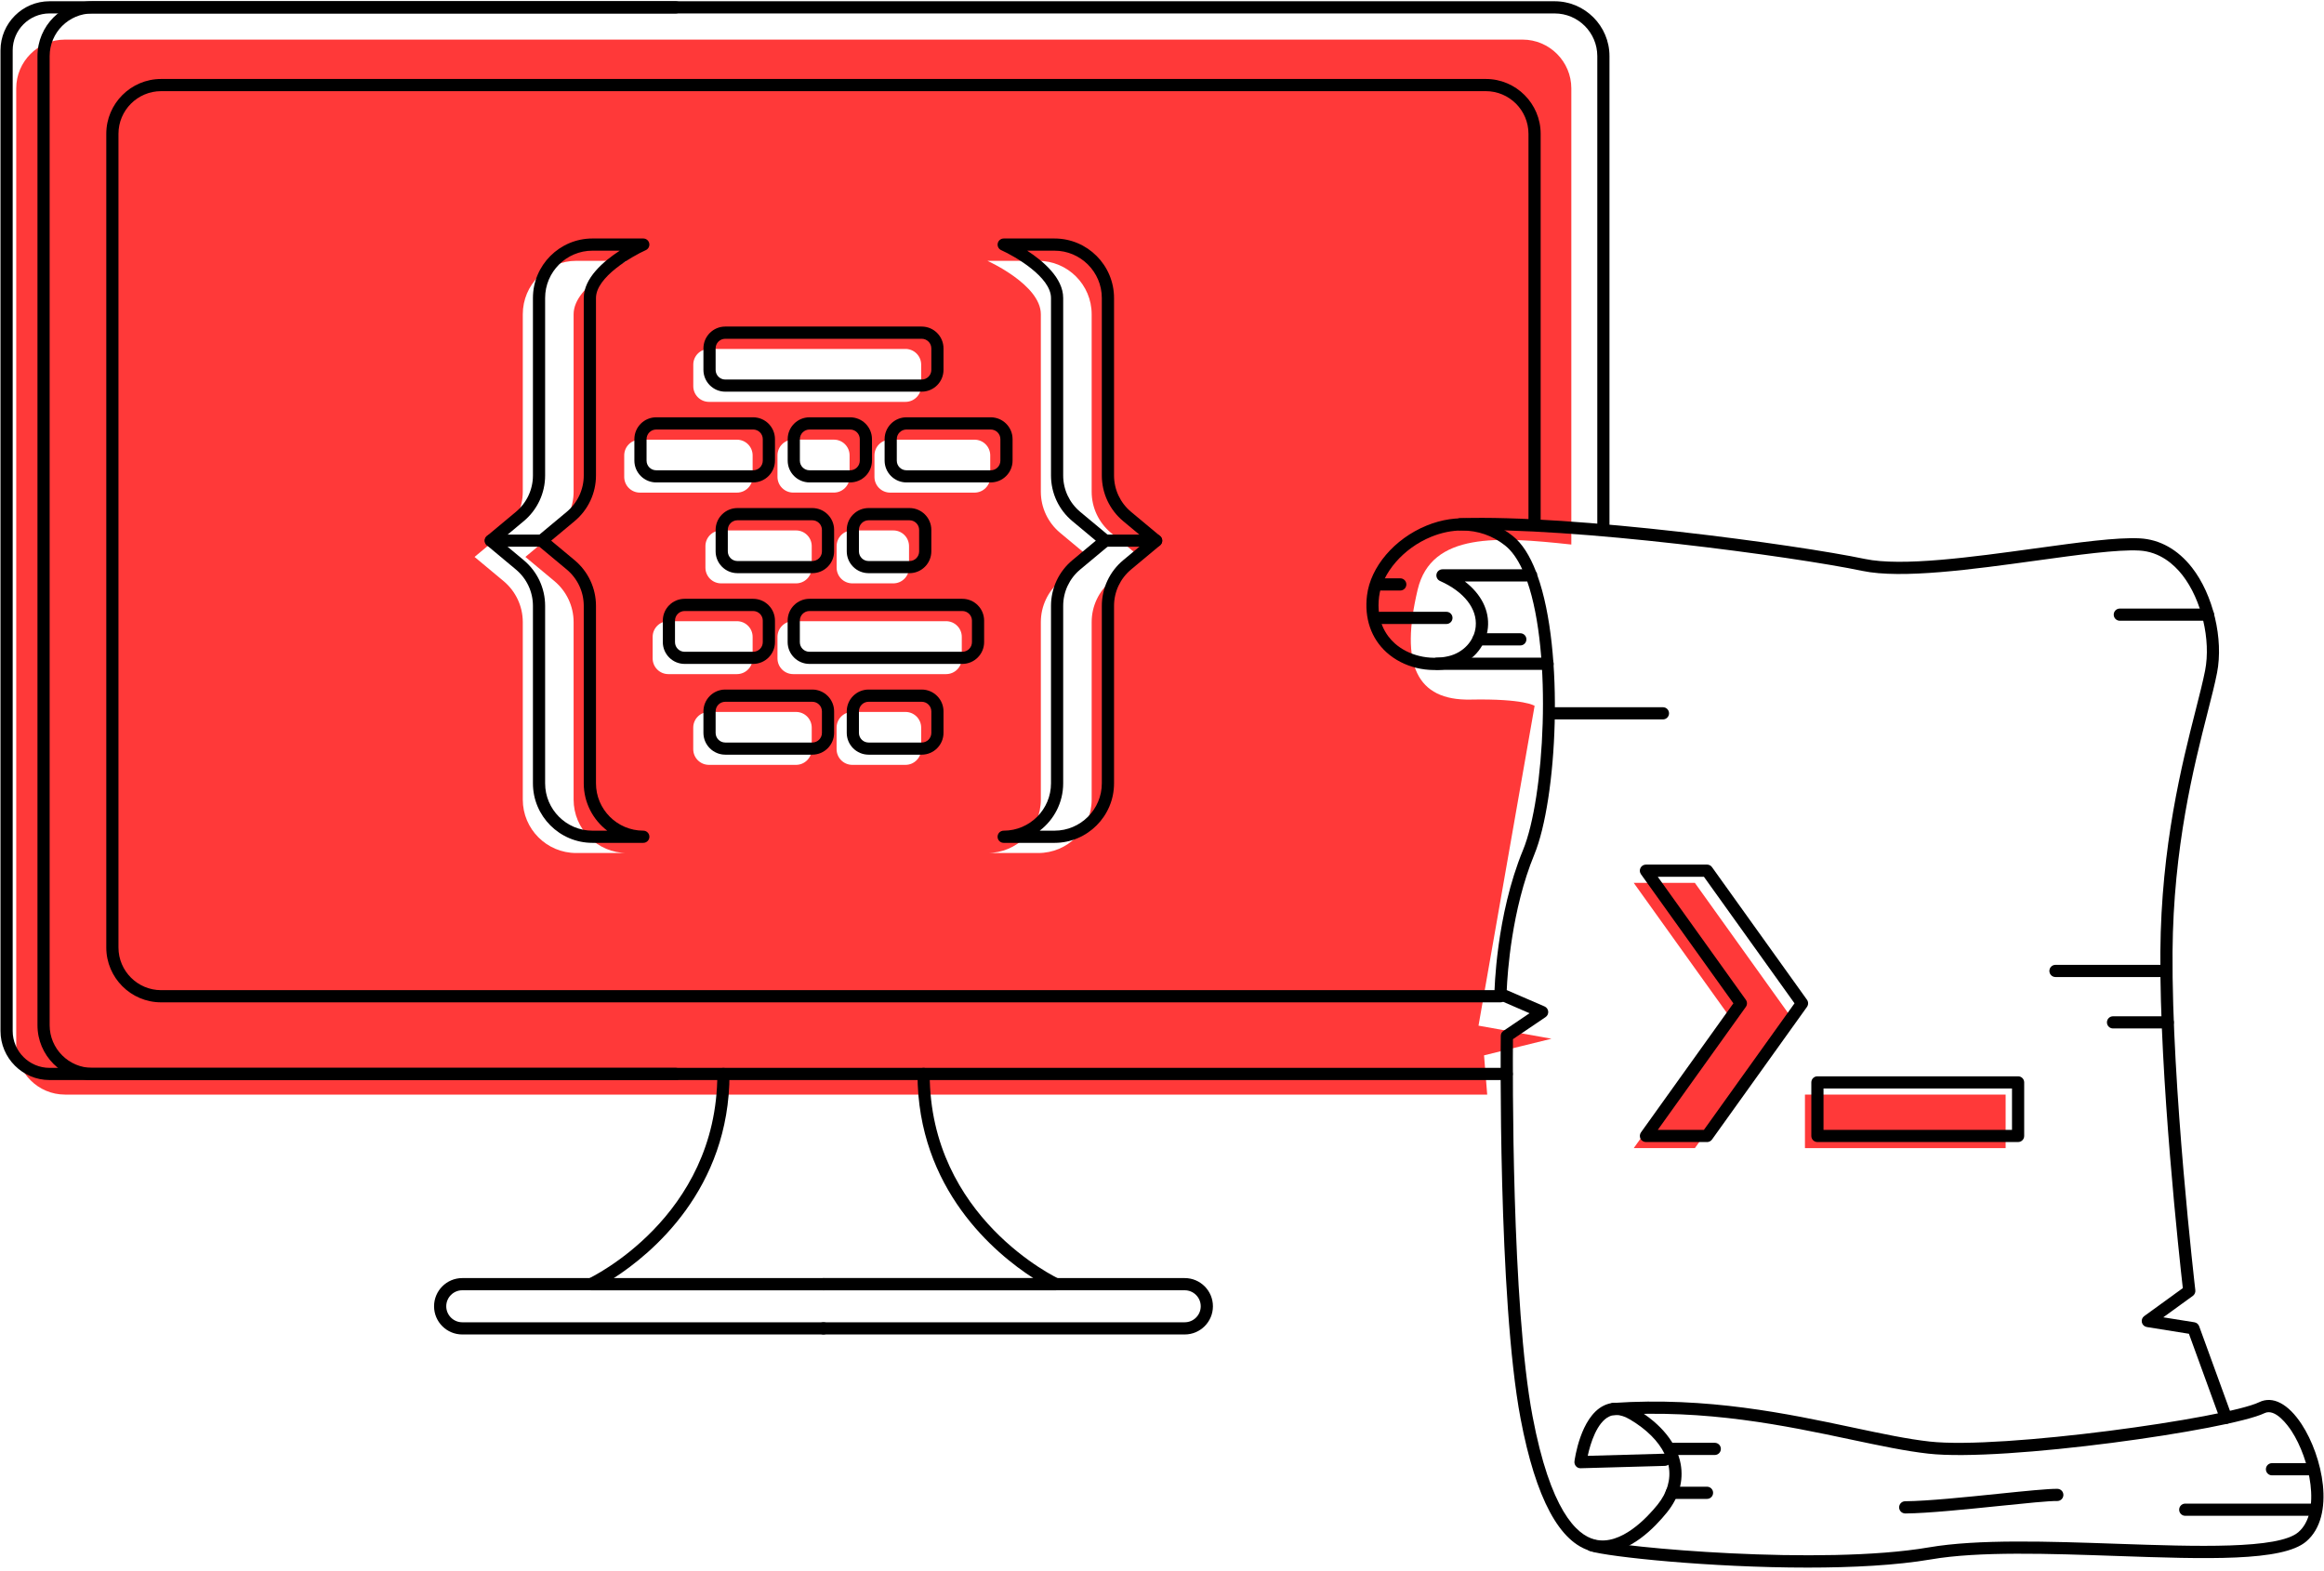
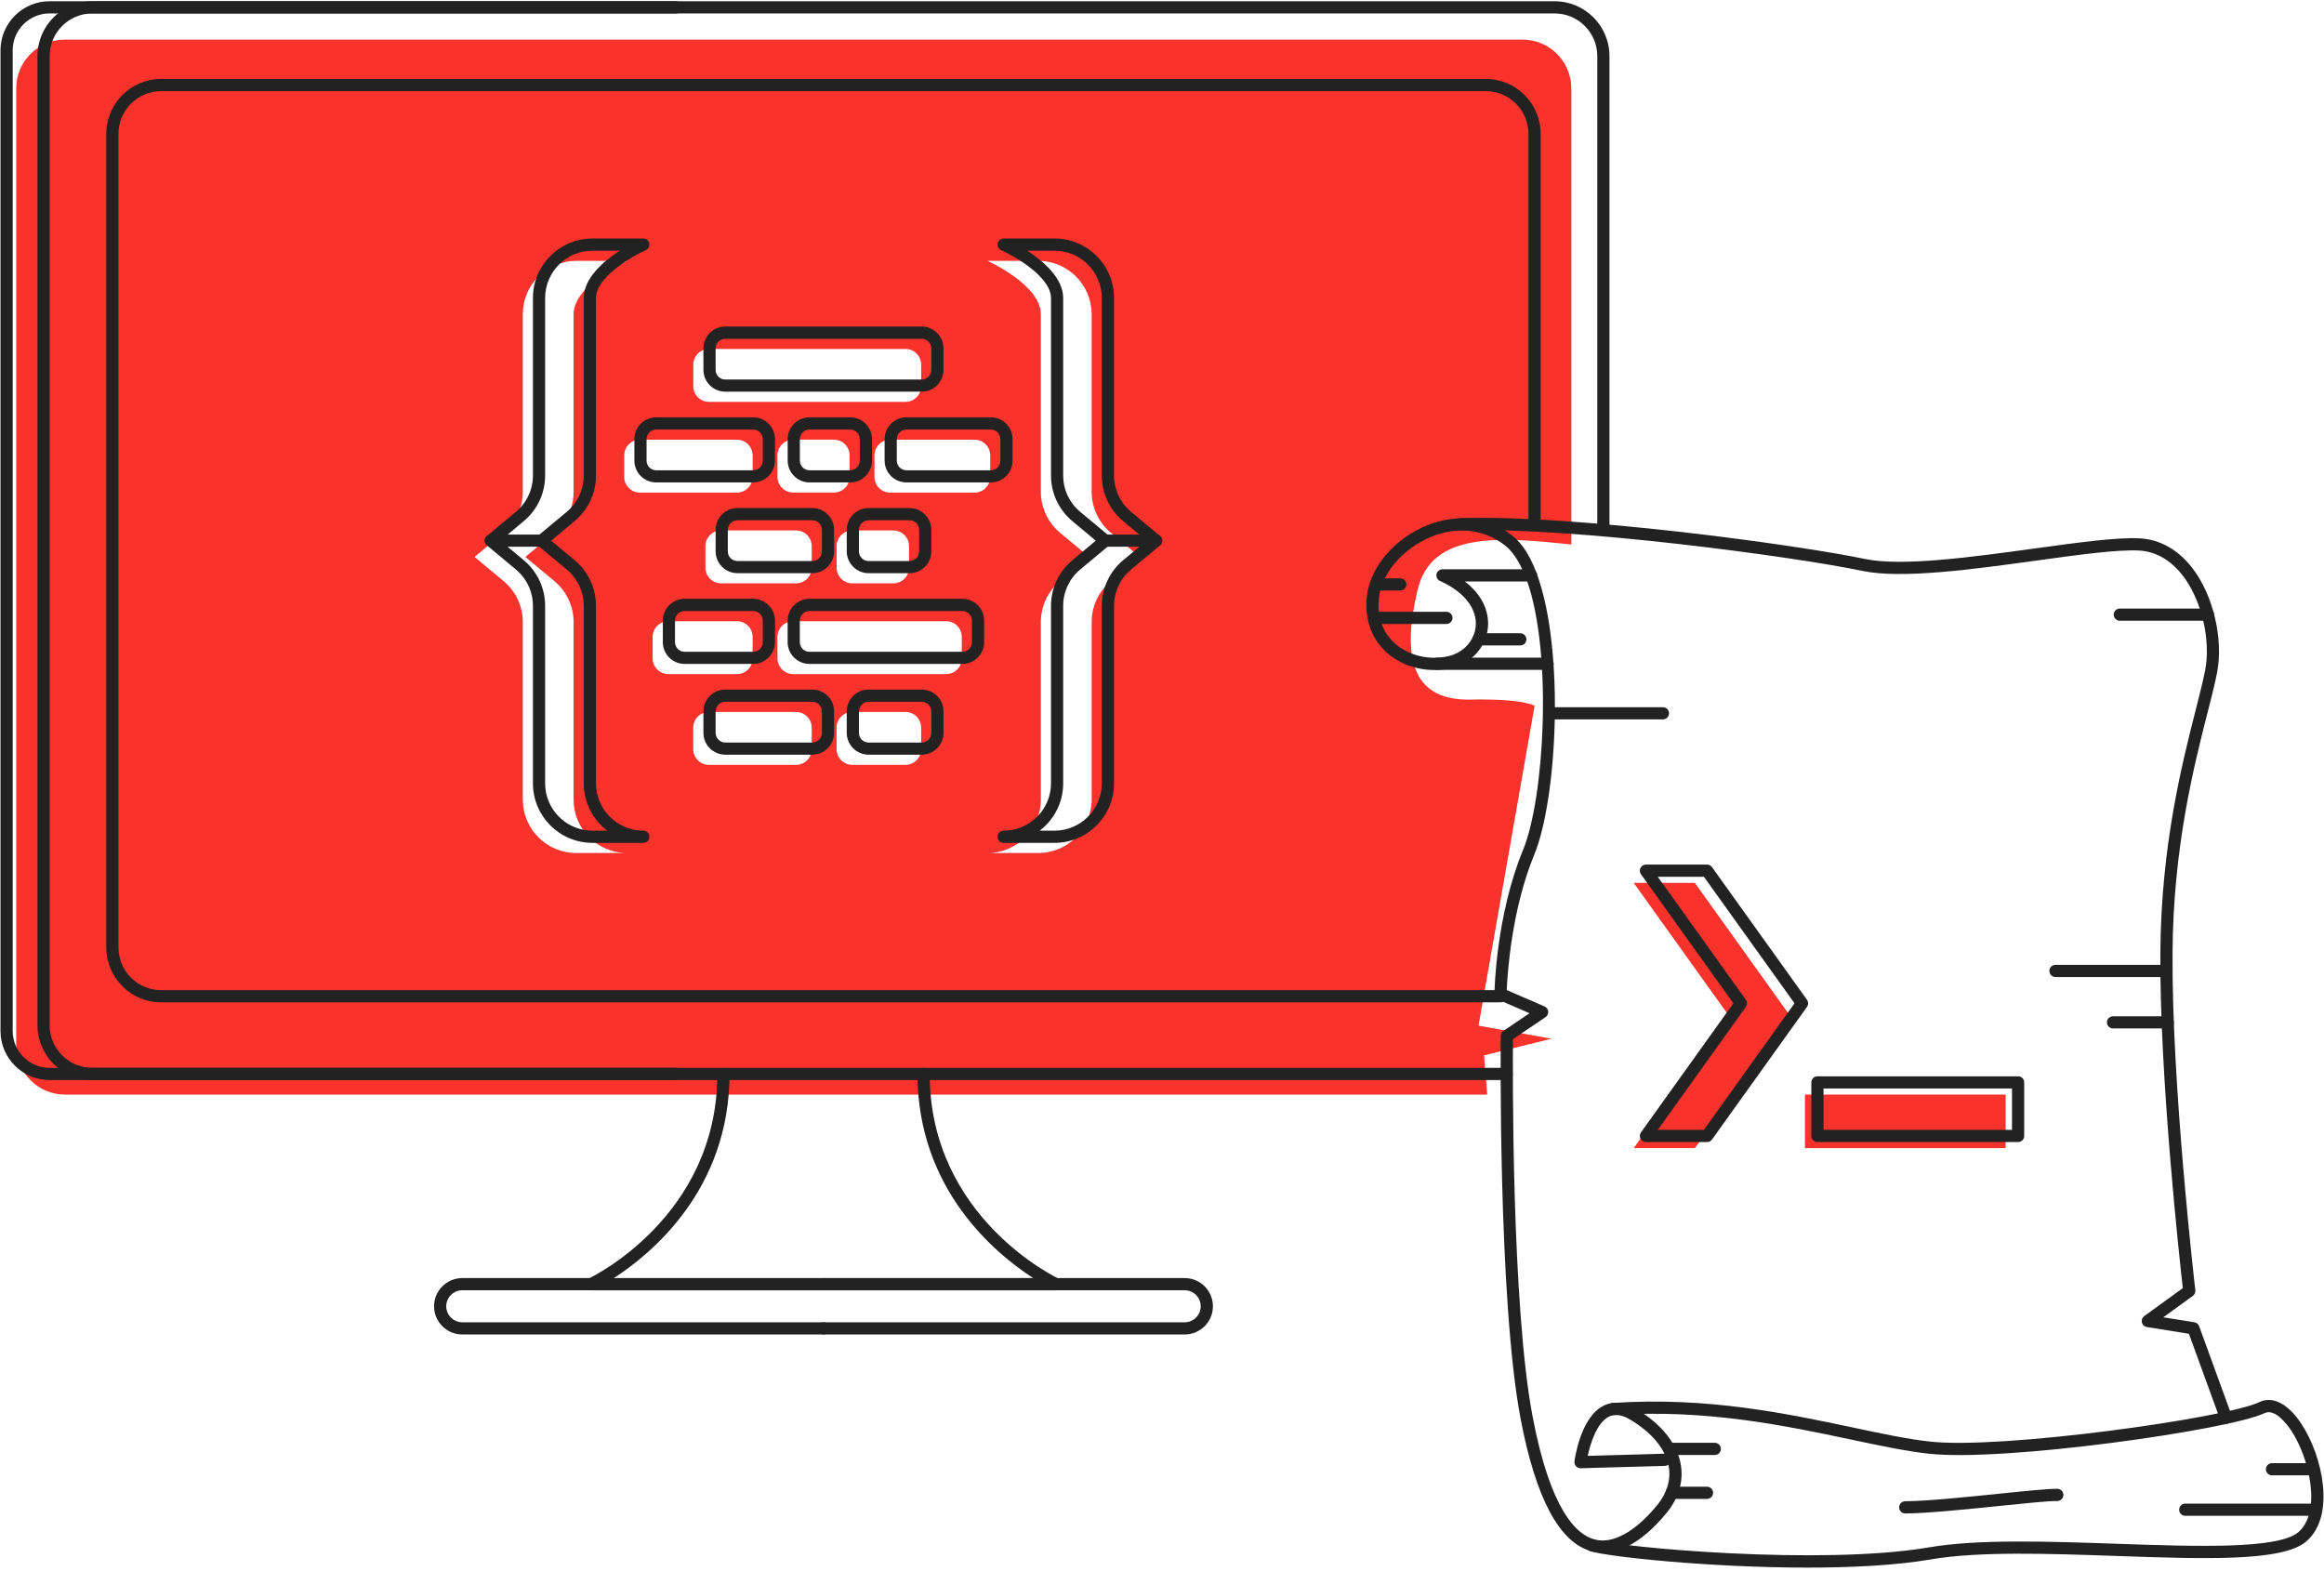
<svg xmlns="http://www.w3.org/2000/svg" fill="none" height="221" viewBox="0 0 327 221" width="327">
-   <path d="m282.203 154.018h-28.236v7.533h28.236z" fill="#ff3939" />
-   <path d="m221.095 76.62v-64.189c0-3.772-3.086-6.859-6.859-6.859h-205.094c-3.772 0-6.859 3.087-6.859 6.859v134.727c0 3.773 3.087 6.859 6.859 6.859h200.116l-.446-5.521 9.488-2.338-10.265-1.84 7.893-45.001s-1.423-1.029-9.014-.88c-7.59.149-9.951-4.915-7.442-15.467 1.932-8.128 11.358-7.459 21.629-6.35zm-123.547-25.31c0-1.223.989-2.212 2.212-2.212h27.642c1.223 0 2.212.989 2.212 2.212v3.024c0 1.223-.989 2.212-2.212 2.212h-27.642c-1.223 0-2.212-.989-2.212-2.212zm14.061 17.999c-1.223 0-2.212-.989-2.212-2.212v-3.024c0-1.223.989-2.212 2.212-2.212h5.721c1.224 0 2.212.989 2.212 2.212v3.024c0 1.223-.988 2.212-2.212 2.212zm2.606 7.539v3.024c0 1.223-.989 2.212-2.212 2.212h-10.534c-1.223 0-2.212-.989-2.212-2.212v-3.024c0-1.223.989-2.212 2.212-2.212h10.534c1.223 0 2.212.989 2.212 2.212zm3.504 0c0-1.223.989-2.212 2.212-2.212h5.762c1.223 0 2.212.989 2.212 2.212v3.024c0 1.223-.989 2.212-2.212 2.212h-5.762c-1.223 0-2.212-.989-2.212-2.212zm-36.644 43.178c-4.15 0-7.516-3.367-7.516-7.517v-24.972c0-2.229-.989-4.344-2.704-5.773l-4.081-3.401 4.081-3.401c1.715-1.429 2.704-3.544 2.704-5.773v-24.972c0-4.15 3.367-7.516 7.516-7.516h7.151s-7.516 3.367-7.516 7.516v24.972c0 2.229-.989 4.344-2.704 5.773l-4.081 3.401 4.081 3.401c1.715 1.429 2.704 3.544 2.704 5.773v24.972c0 4.15 3.367 7.517 7.516 7.517zm6.756-52.923v-3.024c0-1.223.989-2.212 2.212-2.212h13.644c1.223 0 2.212.989 2.212 2.212v3.024c0 1.223-.989 2.212-2.212 2.212h-13.644c-1.223 0-2.212-.989-2.212-2.212zm4.001 25.538v-3.024c0-1.223.989-2.212 2.212-2.212h9.643c1.223 0 2.212.989 2.212 2.212v3.024c0 1.223-.989 2.212-2.212 2.212h-9.643c-1.223 0-2.212-.989-2.212-2.212zm22.383 12.769c0 1.223-.989 2.212-2.212 2.212h-12.249c-1.223 0-2.212-.989-2.212-2.212v-3.023c0-1.224.989-2.212 2.212-2.212h12.249c1.223 0 2.212.988 2.212 2.212zm15.399 0c0 1.223-.989 2.212-2.212 2.212h-7.477c-1.223 0-2.212-.989-2.212-2.212v-3.023c0-1.224.989-2.212 2.212-2.212h7.477c1.223 0 2.212.988 2.212 2.212zm5.715-12.769c0 1.223-.988 2.212-2.212 2.212h-21.508c-1.223 0-2.212-.989-2.212-2.212v-3.024c0-1.223.989-2.212 2.212-2.212h21.508c1.224 0 2.212.989 2.212 2.212zm1.79-23.326h-11.866c-1.224 0-2.212-.989-2.212-2.212v-3.024c0-1.223.988-2.212 2.212-2.212h11.866c1.223 0 2.212.989 2.212 2.212v3.024c0 1.223-.989 2.212-2.212 2.212zm19.188 12.449c-1.715 1.429-2.704 3.544-2.704 5.773v24.972c0 4.15-3.367 7.517-7.516 7.517h-7.151c4.15 0 7.516-3.367 7.516-7.517v-24.972c0-2.229.989-4.344 2.704-5.773l4.081-3.401-4.081-3.401c-1.715-1.429-2.704-3.544-2.704-5.773v-24.972c0-4.15-7.516-7.516-7.516-7.516h7.151c4.149 0 7.516 3.367 7.516 7.516v24.972c0 2.229.989 4.344 2.704 5.773l4.081 3.401z" fill="#ff3939" />
-   <path d="m238.477 124.227h-8.602l13.363 18.662-13.363 18.662h8.602l13.364-18.662z" fill="#ff3939" />
-   <g fill="#000">
+   <style>
+         :root { fill:#222 }
+         .accent { fill: #f9322c; }
+ 
+         @media (prefers-color-scheme: dark) {
+         :root {  fill: #f9322c; }
+         .accent { fill:#dee2e6; }
+         }
+     </style>
+   <path d="m282.203 154.018h-28.236v7.533h28.236z" class="accent" />
+   <path d="m221.095 76.62v-64.189c0-3.772-3.086-6.859-6.859-6.859h-205.094c-3.772 0-6.859 3.087-6.859 6.859v134.727c0 3.773 3.087 6.859 6.859 6.859h200.116l-.446-5.521 9.488-2.338-10.265-1.84 7.893-45.001s-1.423-1.029-9.014-.88c-7.59.149-9.951-4.915-7.442-15.467 1.932-8.128 11.358-7.459 21.629-6.35zm-123.547-25.31c0-1.223.989-2.212 2.212-2.212h27.642c1.223 0 2.212.989 2.212 2.212v3.024c0 1.223-.989 2.212-2.212 2.212h-27.642c-1.223 0-2.212-.989-2.212-2.212zm14.061 17.999c-1.223 0-2.212-.989-2.212-2.212v-3.024c0-1.223.989-2.212 2.212-2.212h5.721c1.224 0 2.212.989 2.212 2.212v3.024c0 1.223-.988 2.212-2.212 2.212zm2.606 7.539v3.024c0 1.223-.989 2.212-2.212 2.212h-10.534c-1.223 0-2.212-.989-2.212-2.212v-3.024c0-1.223.989-2.212 2.212-2.212h10.534c1.223 0 2.212.989 2.212 2.212zm3.504 0c0-1.223.989-2.212 2.212-2.212h5.762c1.223 0 2.212.989 2.212 2.212v3.024c0 1.223-.989 2.212-2.212 2.212h-5.762c-1.223 0-2.212-.989-2.212-2.212zm-36.644 43.178c-4.15 0-7.516-3.367-7.516-7.517v-24.972c0-2.229-.989-4.344-2.704-5.773l-4.081-3.401 4.081-3.401c1.715-1.429 2.704-3.544 2.704-5.773v-24.972c0-4.15 3.367-7.516 7.516-7.516h7.151s-7.516 3.367-7.516 7.516v24.972c0 2.229-.989 4.344-2.704 5.773l-4.081 3.401 4.081 3.401c1.715 1.429 2.704 3.544 2.704 5.773v24.972c0 4.15 3.367 7.517 7.516 7.517zm6.756-52.923v-3.024c0-1.223.989-2.212 2.212-2.212h13.644c1.223 0 2.212.989 2.212 2.212v3.024c0 1.223-.989 2.212-2.212 2.212h-13.644c-1.223 0-2.212-.989-2.212-2.212zm4.001 25.538v-3.024c0-1.223.989-2.212 2.212-2.212h9.643c1.223 0 2.212.989 2.212 2.212v3.024c0 1.223-.989 2.212-2.212 2.212h-9.643c-1.223 0-2.212-.989-2.212-2.212zm22.383 12.769c0 1.223-.989 2.212-2.212 2.212h-12.249c-1.223 0-2.212-.989-2.212-2.212v-3.023c0-1.224.989-2.212 2.212-2.212h12.249c1.223 0 2.212.988 2.212 2.212zm15.399 0c0 1.223-.989 2.212-2.212 2.212h-7.477c-1.223 0-2.212-.989-2.212-2.212v-3.023c0-1.224.989-2.212 2.212-2.212h7.477c1.223 0 2.212.988 2.212 2.212zm5.715-12.769c0 1.223-.988 2.212-2.212 2.212h-21.508c-1.223 0-2.212-.989-2.212-2.212v-3.024c0-1.223.989-2.212 2.212-2.212h21.508c1.224 0 2.212.989 2.212 2.212zm1.79-23.326h-11.866c-1.224 0-2.212-.989-2.212-2.212v-3.024c0-1.223.988-2.212 2.212-2.212h11.866c1.223 0 2.212.989 2.212 2.212v3.024c0 1.223-.989 2.212-2.212 2.212zm19.188 12.449c-1.715 1.429-2.704 3.544-2.704 5.773v24.972c0 4.15-3.367 7.517-7.516 7.517h-7.151c4.15 0 7.516-3.367 7.516-7.517v-24.972c0-2.229.989-4.344 2.704-5.773l4.081-3.401-4.081-3.401c-1.715-1.429-2.704-3.544-2.704-5.773v-24.972c0-4.15-7.516-7.516-7.516-7.516h7.151c4.149 0 7.516 3.367 7.516 7.516v24.972c0 2.229.989 4.344 2.704 5.773l4.081 3.401z" class="accent" />
+   <path d="m238.477 124.227h-8.602l13.363 18.662-13.363 18.662h8.602l13.364-18.662z" class="accent" />
+   <g>
    <path d="m211.996 151.971h-199.007c-4.253 0-7.716-3.463-7.716-7.716v-136.362c0-4.253 3.464-7.716 7.716-7.716h205.757c4.253 0 7.716 3.464 7.716 7.716v66.378c0 .474-.383.857-.857.857s-.857-.383-.857-.857v-66.378c0-3.309-2.692-6.002-6.002-6.002h-205.757c-3.309 0-6.002 2.692-6.002 6.002v136.362c0 3.309 2.692 6.002 6.002 6.002h199.007c.474 0 .857.383.857.857s-.383.857-.857.857z" />
    <path d="m211.121 141.037h-188.45c-4.253 0-7.716-3.463-7.716-7.716v-114.493c0-4.253 3.464-7.716 7.716-7.716h186.393c4.252 0 7.716 3.464 7.716 7.716v54.677c0 .474-.383.857-.857.857-.475 0-.858-.383-.858-.857v-54.677c0-3.309-2.692-6.002-6.001-6.002h-186.393c-3.309 0-6.002 2.692-6.002 6.002v114.493c0 3.309 2.692 6.002 6.002 6.002h188.45c.475 0 .858.383.858.857s-.383.857-.858.857z" />
    <path d="m95.096 151.971h-88.121c-3.807 0-6.905-3.098-6.905-6.904v-137.986c0-3.807 3.098-6.905 6.905-6.905h88.121c.474 0 .857.383.857.857 0 .474-.383.857-.857.857h-88.121c-2.858 0-5.19 2.326-5.19 5.19v137.986c0 2.858 2.326 5.19 5.19 5.19h88.121c.474 0 .857.383.857.857s-.383.857-.857.857z" />
    <path d="m115.867 181.556h-32.728c-.406 0-.749-.28-.835-.674-.086-.395.114-.795.48-.96.183-.086 18.148-8.574 18.148-28.802 0-.475.383-.858.857-.858.475 0 .858.383.858.858 0 16.232-10.952 25.281-16.29 28.727h29.516c.474 0 .857.383.857.858 0 .474-.383.857-.857.857z" />
    <path d="m115.867 187.769h-50.825c-2.189 0-3.967-1.777-3.967-3.966s1.778-3.967 3.967-3.967h50.825c.475 0 .858.383.858.857 0 .475-.383.858-.858.858h-50.825c-1.24 0-2.252 1.011-2.252 2.252 0 1.24 1.012 2.252 2.252 2.252h50.825c.475 0 .858.383.858.857 0 .475-.383.857-.858.857z" />
    <path d="m148.602 181.557h-32.729c-.474 0-.857-.383-.857-.858 0-.474.383-.857.857-.857h29.516c-5.338-3.447-16.29-12.495-16.29-28.728 0-.474.383-.857.858-.857.474 0 .857.383.857.857 0 20.234 17.965 28.722 18.148 28.802.366.166.566.572.48.96-.086.389-.434.675-.835.675z" />
    <path d="m166.698 187.769h-50.825c-.474 0-.857-.382-.857-.857 0-.474.383-.857.857-.857h50.825c1.24 0 2.252-1.012 2.252-2.252 0-1.241-1.012-2.252-2.252-2.252h-50.825c-.474 0-.857-.383-.857-.858 0-.474.383-.857.857-.857h50.825c2.189 0 3.967 1.778 3.967 3.967s-1.778 3.966-3.967 3.966z" />
    <path d="m225.519 218.469c-.503 0-1.017-.057-1.532-.188-4.521-1.132-7.899-7.408-10.031-18.663-3.189-16.815-2.795-53.505-2.789-53.871 0-.28.143-.543.377-.697l3.67-2.481-4.424-1.915c-.32-.137-.52-.451-.515-.8.006-.446.212-11.014 4.024-20.251 3.012-7.305 4.161-27.567.595-37.782h-8.78c2.298 1.772 3.475 4.075 3.241 6.51-.263 2.738-2.338 5.018-5.167 5.676-3.252.754-6.733-.091-9.083-2.206-2.172-1.955-3.155-4.801-2.76-8.019.491-4.024 3.858-7.968 8.368-9.82 4.315-1.772 8.739-1.246 12.134 1.446 1.338 1.058 2.418 2.807 3.276 5.019.114.137.182.314.188.509 3.881 10.769 2.772 31.563-.429 39.319-3.195 7.745-3.778 16.736-3.875 19.057l5.322 2.303c.285.126.485.395.514.709.029.315-.114.617-.372.789l-4.589 3.104c-.035 4.246-.206 37.438 2.76 53.088 2.492 13.124 6.139 16.662 8.763 17.319 3.669.914 7.407-3.138 8.842-4.927 1.343-1.675 1.881-3.532 1.549-5.379-.011-.074-.029-.143-.046-.217-.137.097-.297.154-.474.16l-11.866.332c-.252.011-.492-.097-.657-.28-.166-.189-.246-.435-.218-.686.035-.252.829-6.236 4.116-7.842 1.377-.675 2.932-.503 4.618.497 3.481 2.075 5.693 4.818 6.213 7.728.423 2.343-.234 4.681-1.897 6.756-1.801 2.246-5.208 5.704-9.06 5.704zm1.869-19.371c-.354 0-.68.075-.988.229-1.687.823-2.613 3.704-2.996 5.521l10.798-.303c-.863-1.766-2.521-3.423-4.813-4.789-.737-.441-1.4-.658-1.995-.658zm-21.663-124.456c-1.428 0-2.903.297-4.366.897-3.893 1.595-6.905 5.07-7.317 8.442-.417 3.395.972 5.43 2.201 6.539 1.915 1.72 4.876 2.435 7.551 1.812 2.109-.491 3.652-2.166 3.846-4.167.24-2.509-1.634-4.91-5.024-6.419-.371-.166-.572-.566-.491-.96.08-.394.434-.68.84-.68h11.226c-.675-1.452-1.475-2.606-2.424-3.355-1.755-1.395-3.847-2.103-6.047-2.103z" />
    <path d="m217.752 94.253h-15.547c-.475 0-.858-.383-.858-.857 0-.474.383-.857.858-.857h15.547c.474 0 .857.383.857.857 0 .474-.383.857-.857.857z" />
    <path d="m313.211 200.356c-.348 0-.68-.218-.806-.566l-4.412-12.118-5.922-.949c-.343-.057-.617-.308-.697-.646-.08-.337.051-.691.331-.891l5.43-3.938c-.445-3.904-3.292-29.757-3.16-47.327.114-14.936 3.046-26.453 4.984-34.072.548-2.149 1.017-4.007 1.309-5.487.846-4.333-.498-9.98-3.19-13.438-1.166-1.492-3.166-3.304-6.081-3.458-3.058-.166-8.614.606-14.501 1.417-8.871 1.223-18.931 2.606-24.453 1.446-9.568-2.006-40.856-6.23-56.563-5.699-.469.029-.869-.354-.886-.829-.017-.474.354-.869.829-.886 15.838-.549 47.344 3.715 56.975 5.733 5.23 1.097 15.129-.269 23.863-1.469 6.225-.857 11.603-1.595 14.821-1.429 2.818.149 5.356 1.572 7.345 4.115 2.978 3.812 4.458 10.043 3.521 14.821-.297 1.526-.777 3.407-1.332 5.579-1.92 7.539-4.818 18.937-4.927 33.666-.143 18.845 3.173 47.327 3.207 47.613.034.309-.097.611-.349.794l-4.161 3.018 4.378.698c.309.051.566.263.669.554l4.584 12.592c.16.446-.068.937-.514 1.097-.097.035-.195.052-.292.052z" />
    <path d="m254.35 220.572c-13.73 0-27.973-1.503-30.614-2.309-.452-.137-.709-.617-.572-1.069.138-.451.618-.708 1.069-.571 3.653 1.12 32.129 3.686 47.178 1.103 6.894-1.183 16.862-.835 26.493-.503 11.14.383 22.658.783 25.487-1.635 3.269-2.801 1.612-10.305-.966-14.244-.509-.771-2.275-3.235-3.795-2.503-4.847 2.349-36.679 6.899-47.316 5.698-3.212-.36-6.784-1.12-10.923-1.994-9.071-1.921-20.359-4.31-33.311-3.43-.469.04-.881-.326-.915-.794-.034-.475.326-.881.795-.915 13.203-.903 24.612 1.521 33.786 3.464 4.092.869 7.625 1.618 10.757 1.966 10.123 1.143 41.771-3.309 46.378-5.538 1.903-.926 4.081.211 5.979 3.109 2.92 4.464 4.83 12.901.646 16.484-3.333 2.858-14.147 2.481-26.659 2.047-9.551-.332-19.422-.675-26.144.48-4.898.84-11.077 1.154-17.359 1.154z" />
    <path d="m241.278 204.728h-5.945c-.474 0-.857-.383-.857-.857s.383-.857.857-.857h5.945c.474 0 .857.383.857.857s-.383.857-.857.857z" />
    <path d="m240.186 210.907h-4.979c-.474 0-.857-.383-.857-.857 0-.475.383-.858.857-.858h4.979c.474 0 .857.383.857.858 0 .474-.383.857-.857.857z" />
    <path d="m325.7 213.285h-18.222c-.474 0-.857-.383-.857-.858 0-.474.383-.857.857-.857h18.222c.475 0 .858.383.858.857 0 .475-.383.858-.858.858z" />
    <path d="m324.934 207.592h-5.252c-.475 0-.858-.383-.858-.858 0-.474.383-.857.858-.857h5.252c.475 0 .858.383.858.857 0 .475-.383.858-.858.858z" />
    <path d="m213.916 90.818h-5.887c-.474 0-.857-.383-.857-.857s.383-.857.857-.857h5.887c.475 0 .858.383.858.857s-.383.857-.858.857z" />
    <path d="m197.026 83.09h-2.698c-.474 0-.857-.383-.857-.857 0-.474.383-.857.857-.857h2.698c.474 0 .857.383.857.857 0 .474-.383.857-.857.857z" />
    <path d="m203.519 87.8h-9.339c-.475 0-.858-.383-.858-.857s.383-.857.858-.857h9.339c.475 0 .858.383.858.857s-.383.857-.858.857z" />
    <path d="m233.984 101.226h-15.69c-.474 0-.857-.382-.857-.857 0-.474.383-.857.857-.857h15.69c.475 0 .858.383.858.857 0 .475-.383.857-.858.857z" />
    <path d="m310.673 87.343h-12.403c-.474 0-.857-.383-.857-.857s.383-.857.857-.857h12.403c.475 0 .858.383.858.857s-.383.857-.858.857z" />
    <path d="m304.466 137.476h-15.25c-.474 0-.857-.383-.857-.857 0-.475.383-.858.857-.858h15.25c.474 0 .857.383.857.858 0 .474-.383.857-.857.857z" />
    <path d="m305.009 144.712h-7.693c-.475 0-.858-.383-.858-.857s.383-.857.858-.857h7.693c.474 0 .857.383.857.857s-.383.857-.857.857z" />
    <path d="m268.073 212.953c-.468 0-.851-.377-.857-.851 0-.475.377-.864.852-.864 3.166-.028 8.511-.577 13.226-1.063 3.721-.383 6.916-.703 8.197-.686.474.012.851.401.84.875-.012.469-.389.84-.858.84h-.017c-1.143-.023-4.475.32-7.99.68-4.75.486-10.14 1.041-13.387 1.075h-.006z" />
    <path d="m90.512 118.597h-7.151c-4.618 0-8.374-3.755-8.374-8.374v-24.972c0-1.983-.875-3.847-2.395-5.116l-4.081-3.401c-.194-.166-.309-.406-.309-.657s.114-.497.309-.657l4.081-3.401c1.52-1.269 2.395-3.132 2.395-5.116v-24.972c0-4.618 3.755-8.374 8.374-8.374h7.151c.406 0 .754.28.84.68.086.394-.12.794-.486.96-1.949.875-7.008 3.789-7.008 6.733v24.972c0 2.492-1.097 4.836-3.012 6.43l-3.292 2.744 3.292 2.744c1.915 1.595 3.012 3.938 3.012 6.43v24.972c0 3.67 2.989 6.659 6.659 6.659.474 0 .857.383.857.858 0 .474-.383.857-.857.857zm-20.114-42.52 3.292 2.744c1.915 1.595 3.012 3.938 3.012 6.43v24.972c0 3.67 2.989 6.659 6.659 6.659h2.081c-2.006-1.532-3.304-3.944-3.304-6.659v-24.972c0-1.983-.875-3.847-2.395-5.116l-4.081-3.401c-.194-.166-.309-.406-.309-.657s.114-.497.309-.657l4.081-3.401c1.52-1.269 2.395-3.132 2.395-5.116v-24.972c0-2.795 2.778-5.173 5.064-6.659h-3.841c-3.67 0-6.659 2.989-6.659 6.659v24.972c0 2.492-1.097 4.836-3.012 6.43z" />
    <path d="m76.211 76.929h-7.151c-.474 0-.857-.383-.857-.857s.383-.857.857-.857h7.151c.474 0 .857.383.857.857s-.383.857-.857.857z" />
    <path d="m148.373 118.597h-7.15c-.475 0-.858-.383-.858-.857 0-.475.383-.858.858-.858 3.669 0 6.659-2.989 6.659-6.659v-24.972c0-2.492 1.097-4.836 3.012-6.43l3.292-2.744-3.292-2.744c-1.915-1.595-3.012-3.938-3.012-6.43v-24.972c0-2.944-5.059-5.859-7.008-6.733-.372-.166-.572-.566-.486-.96s.435-.68.84-.68h7.151c4.618 0 8.373 3.755 8.373 8.374v24.972c0 1.983.875 3.847 2.395 5.116l4.081 3.401c.195.166.309.406.309.657s-.114.497-.309.657l-4.081 3.401c-1.52 1.269-2.395 3.132-2.395 5.116v24.972c0 4.619-3.755 8.374-8.373 8.374zm-2.08-1.715h2.08c3.67 0 6.659-2.989 6.659-6.659v-24.972c0-2.492 1.097-4.836 3.012-6.43l3.293-2.744-3.293-2.744c-1.915-1.595-3.012-3.938-3.012-6.43v-24.972c0-3.67-2.989-6.659-6.659-6.659h-3.841c2.286 1.486 5.064 3.864 5.064 6.659v24.972c0 1.983.875 3.847 2.395 5.116l4.081 3.401c.195.166.309.406.309.657s-.114.497-.309.657l-4.081 3.401c-1.52 1.269-2.395 3.132-2.395 5.116v24.972c0 2.715-1.297 5.127-3.303 6.659z" />
    <path d="m162.674 76.929h-7.151c-.474 0-.857-.383-.857-.857s.383-.857.857-.857h7.151c.474 0 .857.383.857.857s-.383.857-.857.857z" />
    <path d="m129.688 55.111h-27.642c-1.691 0-3.069-1.377-3.069-3.069v-3.024c0-1.692 1.378-3.069 3.069-3.069h27.642c1.692 0 3.069 1.377 3.069 3.069v3.024c0 1.692-1.377 3.069-3.069 3.069zm-27.642-7.442c-.748 0-1.354.606-1.354 1.355v3.024c0 .743.606 1.355 1.354 1.355h27.642c.749 0 1.355-.606 1.355-1.355v-3.024c0-.743-.606-1.355-1.355-1.355z" />
    <path d="m105.973 67.88h-13.643c-1.692 0-3.069-1.377-3.069-3.069v-3.024c0-1.692 1.377-3.069 3.069-3.069h13.643c1.692 0 3.07 1.377 3.07 3.069v3.024c0 1.692-1.378 3.069-3.07 3.069zm-13.643-7.442c-.749 0-1.355.606-1.355 1.355v3.024c0 .749.606 1.355 1.355 1.355h13.643c.749 0 1.355-.606 1.355-1.355v-3.024c0-.749-.606-1.355-1.355-1.355z" />
    <path d="m119.623 67.88h-5.722c-1.692 0-3.069-1.377-3.069-3.069v-3.024c0-1.692 1.377-3.069 3.069-3.069h5.722c1.692 0 3.069 1.377 3.069 3.069v3.024c0 1.692-1.377 3.069-3.069 3.069zm-5.722-7.442c-.743 0-1.354.606-1.354 1.355v3.024c0 .749.605 1.355 1.354 1.355h5.722c.743 0 1.354-.606 1.354-1.355v-3.024c0-.749-.606-1.355-1.354-1.355z" />
    <path d="m139.405 67.88h-11.866c-1.692 0-3.069-1.377-3.069-3.069v-3.024c0-1.692 1.377-3.069 3.069-3.069h11.866c1.692 0 3.07 1.377 3.07 3.069v3.024c0 1.692-1.378 3.069-3.07 3.069zm-11.866-7.442c-.743 0-1.355.606-1.355 1.355v3.024c0 .749.606 1.355 1.355 1.355h11.866c.749 0 1.355-.606 1.355-1.355v-3.024c0-.749-.606-1.355-1.355-1.355z" />
    <path d="m127.974 80.649h-5.762c-1.692 0-3.069-1.378-3.069-3.069v-3.024c0-1.692 1.377-3.069 3.069-3.069h5.762c1.691 0 3.069 1.377 3.069 3.069v3.024c0 1.692-1.378 3.069-3.069 3.069zm-5.762-7.442c-.743 0-1.355.606-1.355 1.355v3.024c0 .749.606 1.355 1.355 1.355h5.762c.748 0 1.354-.606 1.354-1.355v-3.024c0-.749-.606-1.355-1.354-1.355z" />
    <path d="m114.296 80.649h-10.535c-1.692 0-3.069-1.378-3.069-3.069v-3.024c0-1.692 1.377-3.069 3.069-3.069h10.535c1.691 0 3.069 1.377 3.069 3.069v3.024c0 1.692-1.378 3.069-3.069 3.069zm-10.535-7.442c-.748 0-1.354.606-1.354 1.355v3.024c0 .749.606 1.355 1.354 1.355h10.535c.743 0 1.354-.606 1.354-1.355v-3.024c0-.749-.606-1.355-1.354-1.355z" />
    <path d="m105.973 93.418h-9.642c-1.692 0-3.069-1.377-3.069-3.069v-3.024c0-1.692 1.377-3.069 3.069-3.069h9.642c1.692 0 3.07 1.377 3.07 3.069v3.024c0 1.692-1.378 3.069-3.07 3.069zm-9.642-7.442c-.749 0-1.355.606-1.355 1.355v3.024c0 .749.606 1.355 1.355 1.355h9.642c.749 0 1.355-.606 1.355-1.355v-3.024c0-.749-.606-1.355-1.355-1.355z" />
    <path d="m135.404 93.418h-21.509c-1.692 0-3.069-1.377-3.069-3.069v-3.024c0-1.692 1.377-3.069 3.069-3.069h21.509c1.692 0 3.069 1.377 3.069 3.069v3.024c0 1.692-1.377 3.069-3.069 3.069zm-21.509-7.442c-.743 0-1.354.606-1.354 1.355v3.024c0 .749.606 1.355 1.354 1.355h21.509c.749 0 1.355-.606 1.355-1.355v-3.024c0-.749-.606-1.355-1.355-1.355z" />
    <path d="m114.295 106.188h-12.249c-1.691 0-3.069-1.378-3.069-3.07v-3.023c0-1.692 1.378-3.07 3.069-3.07h12.249c1.692 0 3.07 1.377 3.07 3.07v3.023c0 1.692-1.378 3.07-3.07 3.07zm-12.249-7.442c-.748 0-1.354.606-1.354 1.354v3.024c0 .749.606 1.355 1.354 1.355h12.249c.743 0 1.355-.606 1.355-1.355v-3.024c0-.748-.606-1.354-1.355-1.354z" />
    <path d="m129.688 106.188h-7.476c-1.692 0-3.07-1.378-3.07-3.07v-3.023c0-1.692 1.378-3.07 3.07-3.07h7.476c1.692 0 3.069 1.377 3.069 3.07v3.023c0 1.692-1.377 3.07-3.069 3.07zm-7.476-7.442c-.743 0-1.355.606-1.355 1.354v3.024c0 .749.606 1.355 1.355 1.355h7.476c.749 0 1.355-.606 1.355-1.355v-3.024c0-.748-.606-1.354-1.355-1.354z" />
    <path d="m240.192 160.694h-8.603c-.32 0-.617-.177-.76-.463s-.12-.629.063-.892l13.004-18.165-13.004-18.165c-.188-.262-.211-.605-.063-.891.149-.286.44-.463.76-.463h8.603c.274 0 .537.131.697.36l13.364 18.662c.211.297.211.697 0 1l-13.364 18.662c-.16.223-.423.36-.697.36zm-6.934-1.715h6.494l12.746-17.805-12.746-17.804h-6.494l12.392 17.307c.212.297.212.697 0 1l-12.392 17.308z" />
    <path d="m283.958 160.693h-28.236c-.475 0-.858-.382-.858-.857v-7.533c0-.475.383-.858.858-.858h28.236c.474 0 .857.383.857.858v7.533c0 .475-.383.857-.857.857zm-27.379-1.714h26.521v-5.819h-26.521z" />
  </g>
</svg>
